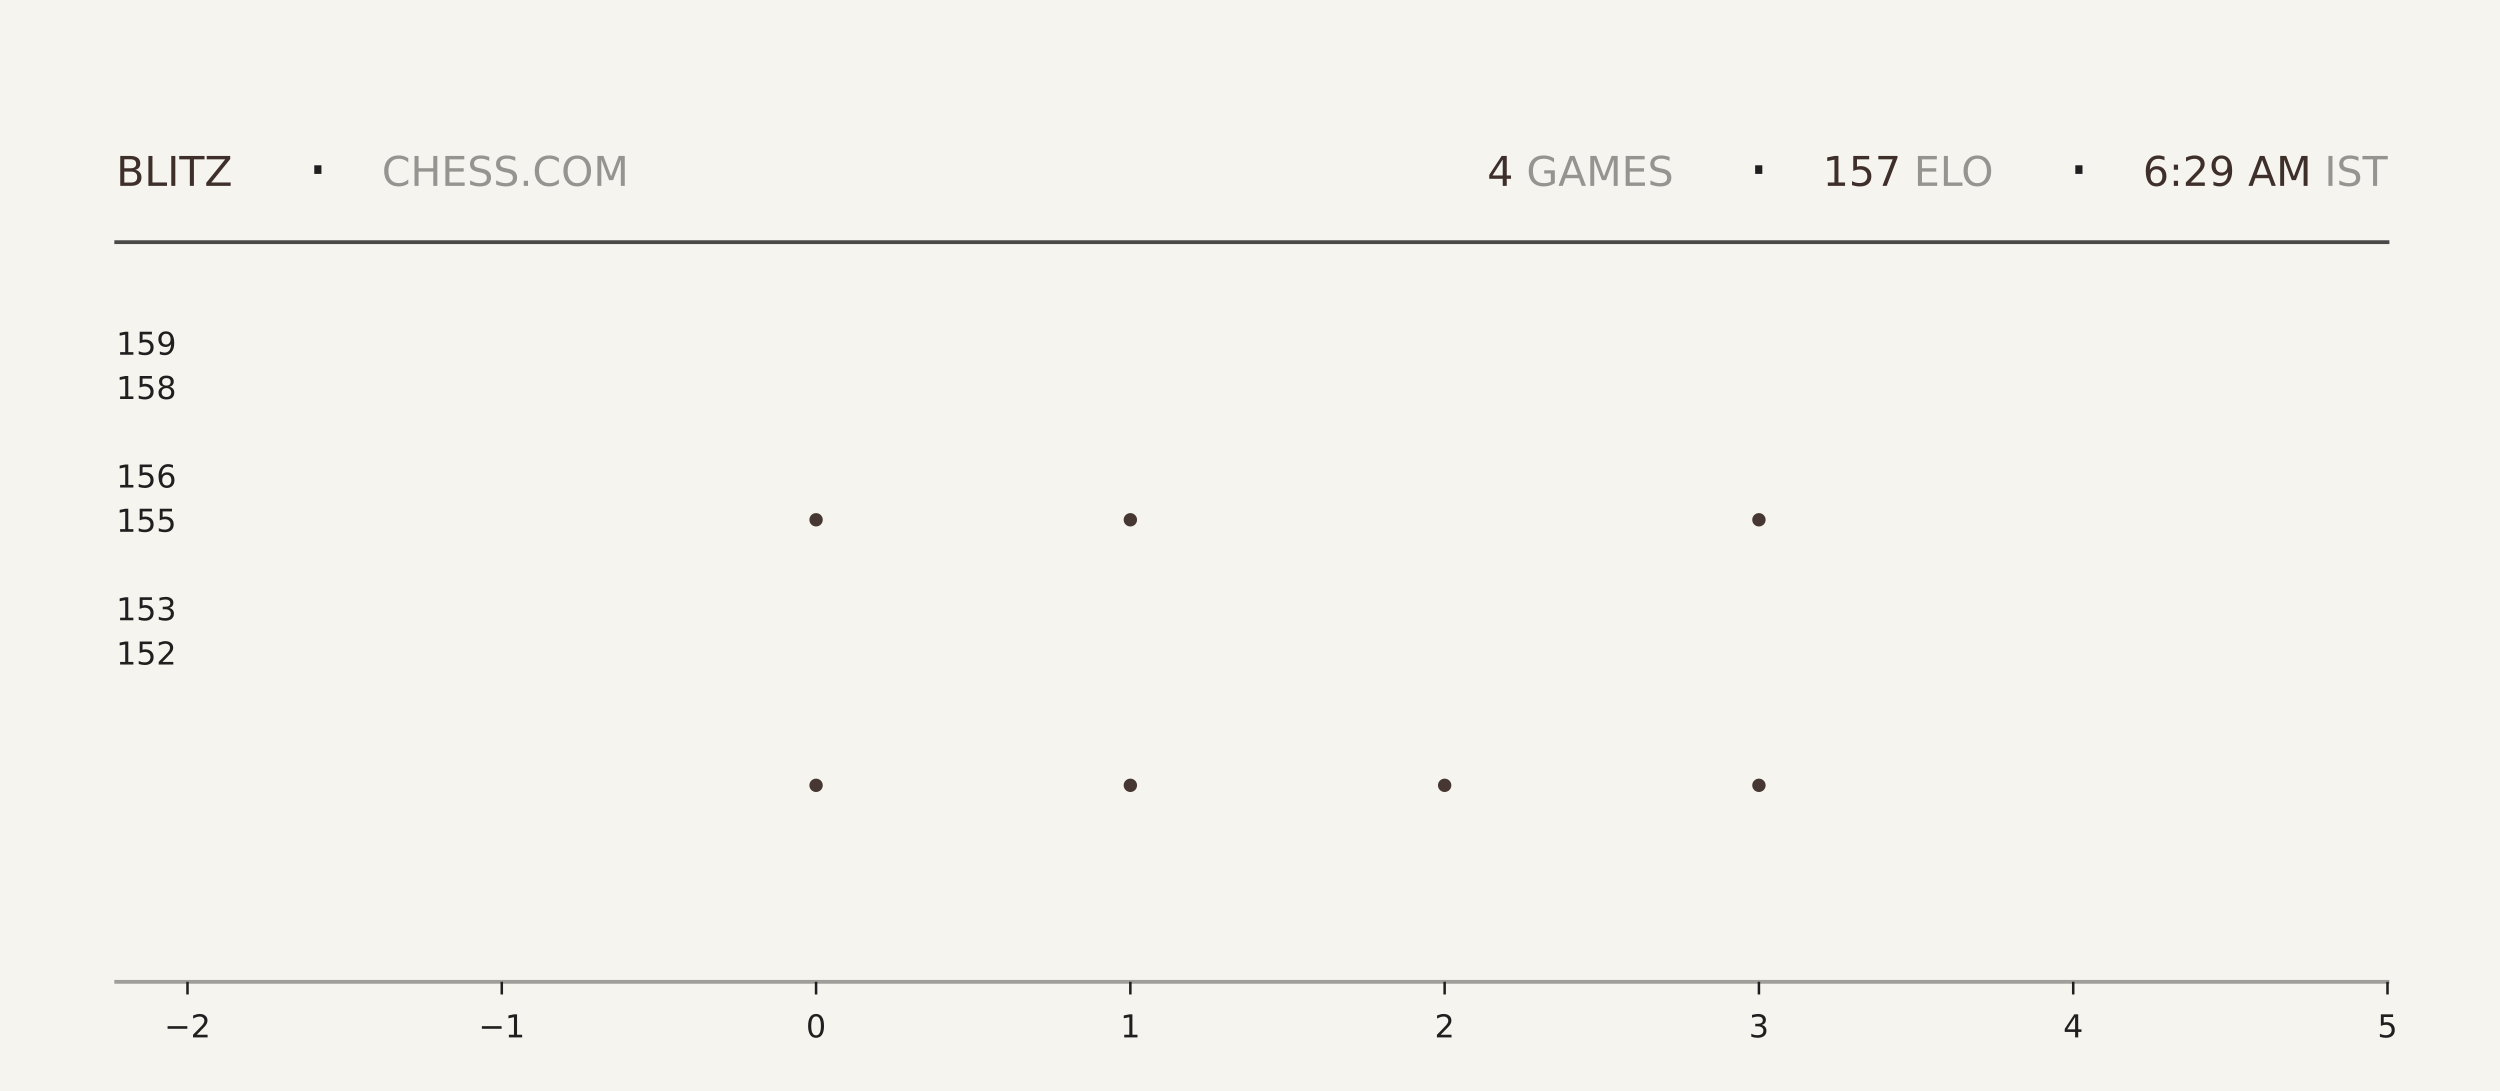
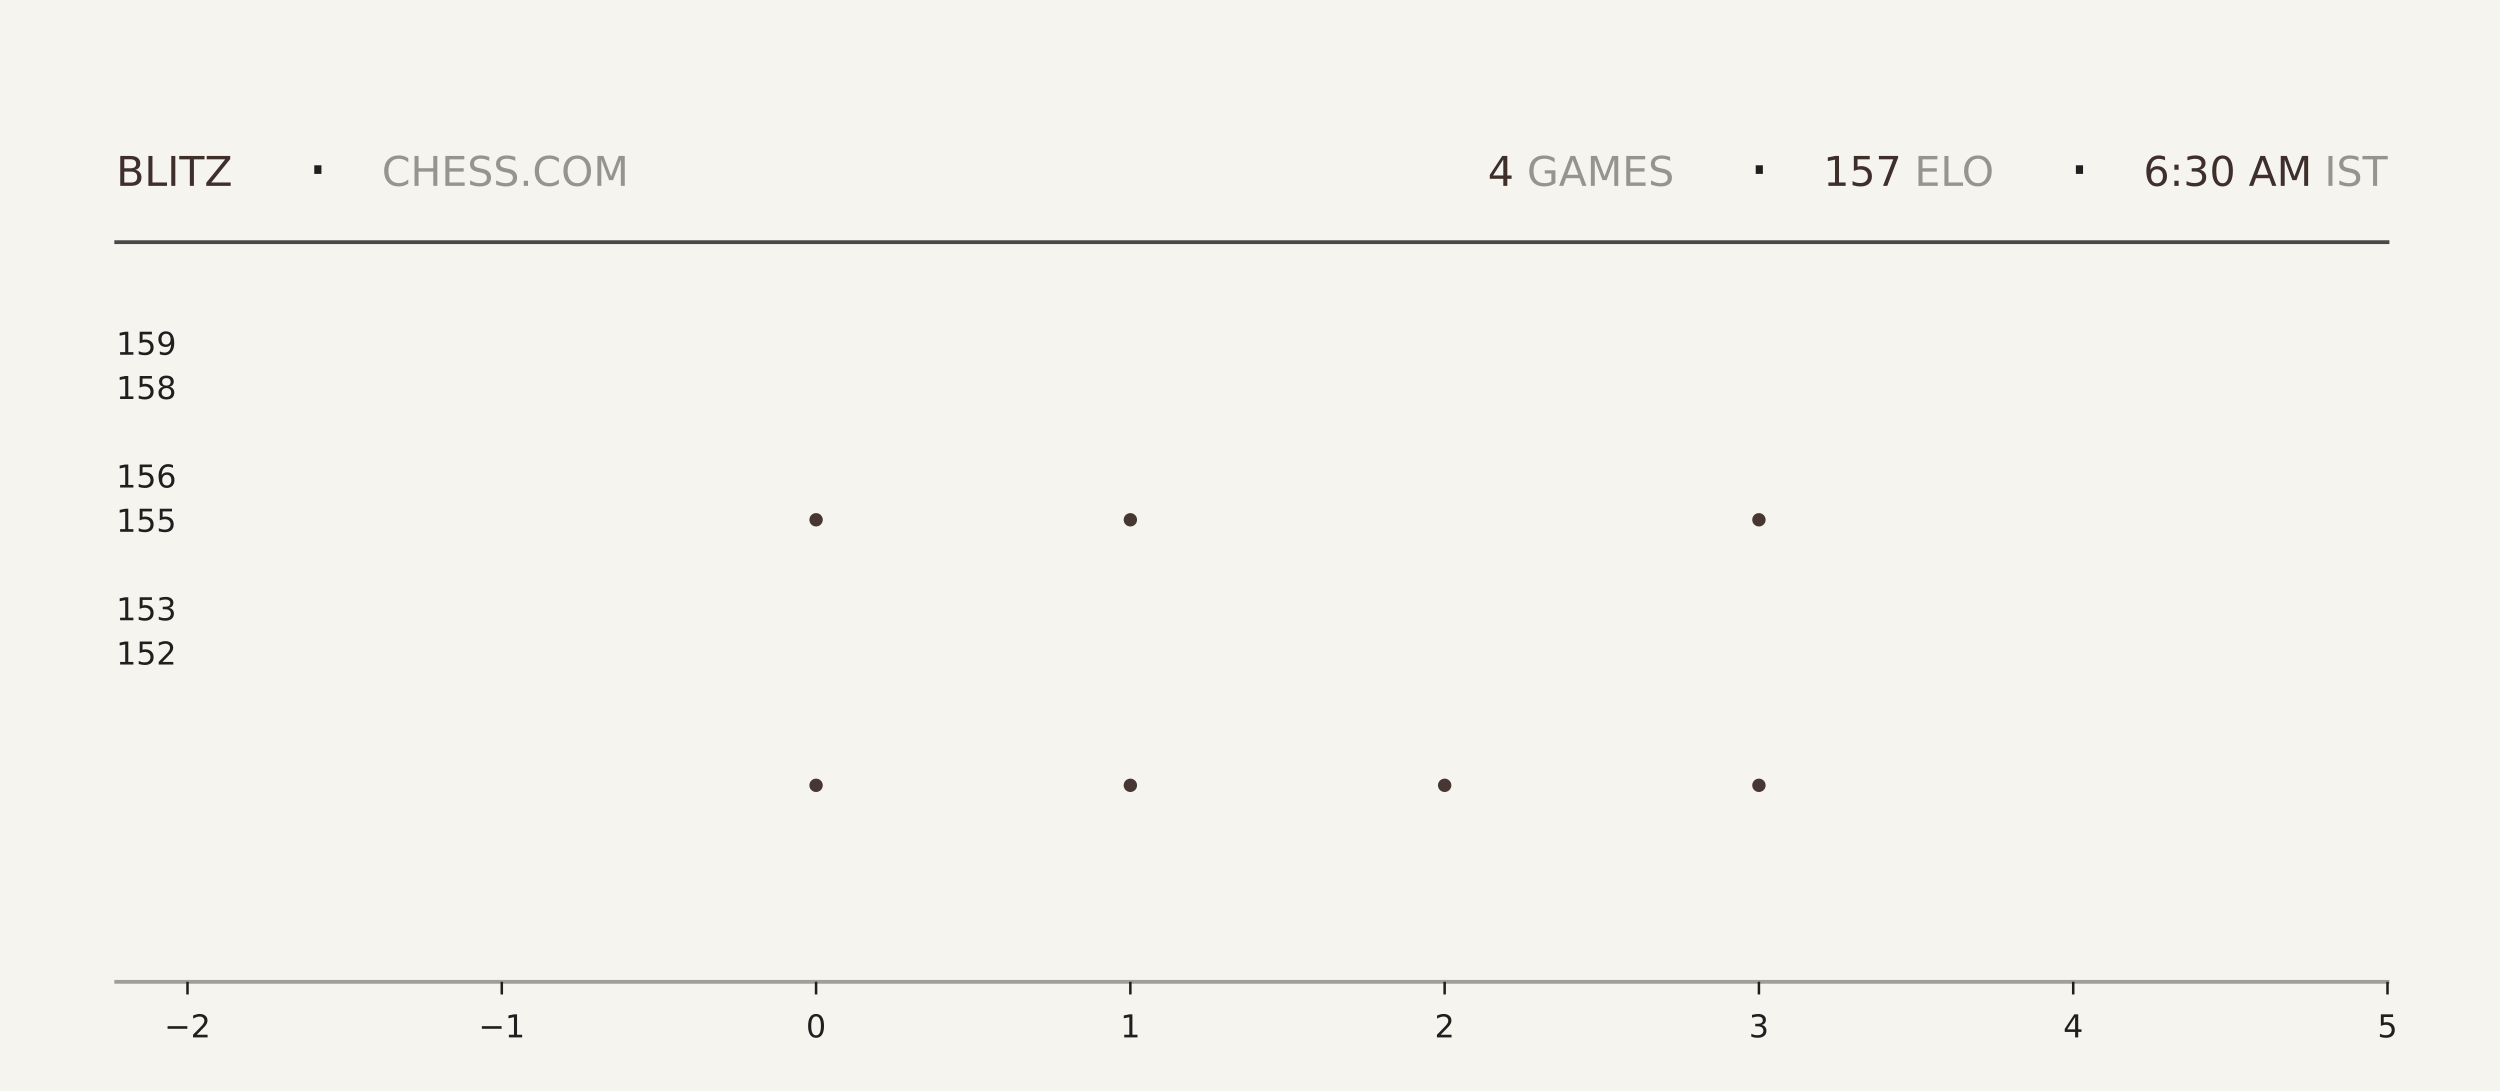
<svg xmlns="http://www.w3.org/2000/svg" xmlns:xlink="http://www.w3.org/1999/xlink" width="792pt" height="345.6pt" viewBox="0 0 792 345.6" version="1.1">
  <defs>
    <style type="text/css">*{stroke-linejoin: round; stroke-linecap: butt}</style>
  </defs>
  <g id="figure_1">
    <g id="patch_1">
      <path d="M 0 345.6  L 792 345.6  L 792 0  L 0 0  z " style="fill: #f6f4ef" />
    </g>
    <g id="axes_1">
      <g id="patch_2">
        <path d="M 59.4 311.04  L 756.36 311.04  L 756.36 103.68  L 59.4 103.68  z " style="fill: #f6f4ef" />
      </g>
      <g id="PathCollection_1">
        <defs>
-           <path id="m213b637efa" d="M 0 2.121  C 0.563 2.121 1.102 1.898 1.5 1.5  C 1.898 1.102 2.121 0.563 2.121 0  C 2.121 -0.563 1.898 -1.102 1.5 -1.5  C 1.102 -1.898 0.563 -2.121 0 -2.121  C -0.563 -2.121 -1.102 -1.898 -1.5 -1.5  C -1.898 -1.102 -2.121 -0.563 -2.121 0  C -2.121 0.563 -1.898 1.102 -1.5 1.5  C -1.102 1.898 -0.563 2.121 0 2.121  z " />
-         </defs>
-         <g clip-path="url(#p387c8e8668)">
-           <use xlink:href="#m213b637efa" x="258.531" y="248.79" style="fill: #3e2f2a; fill-opacity: 0.95" />
-           <use xlink:href="#m213b637efa" x="258.531" y="164.668" style="fill: #3e2f2a; fill-opacity: 0.95" />
+           <path id="m77ae1c788b" d="M 0 2.121  C 0.563 2.121 1.102 1.898 1.5 1.5  C 1.898 1.102 2.121 0.563 2.121 0  C 2.121 -0.563 1.898 -1.102 1.5 -1.5  C 1.102 -1.898 0.563 -2.121 0 -2.121  C -0.563 -2.121 -1.102 -1.898 -1.5 -1.5  C -1.898 -1.102 -2.121 -0.563 -2.121 0  C -2.121 0.563 -1.898 1.102 -1.5 1.5  C -1.102 1.898 -0.563 2.121 0 2.121  z " />
+         </defs>
+         <g clip-path="url(#p7ea9e15ea5)">
+           <use xlink:href="#m77ae1c788b" x="258.531" y="248.79" style="fill: #3e2f2a; fill-opacity: 0.95" />
+           <use xlink:href="#m77ae1c788b" x="258.531" y="164.668" style="fill: #3e2f2a; fill-opacity: 0.95" />
        </g>
      </g>
      <g id="PathCollection_2">
-         <g clip-path="url(#p387c8e8668)">
-           <use xlink:href="#m213b637efa" x="358.097" y="248.79" style="fill: #3e2f2a; fill-opacity: 0.95" />
-           <use xlink:href="#m213b637efa" x="358.097" y="164.668" style="fill: #3e2f2a; fill-opacity: 0.95" />
-           <use xlink:href="#m213b637efa" x="358.097" y="80.547" style="fill: #3e2f2a; fill-opacity: 0.95" />
+         <g clip-path="url(#p7ea9e15ea5)">
+           <use xlink:href="#m77ae1c788b" x="358.097" y="248.79" style="fill: #3e2f2a; fill-opacity: 0.95" />
+           <use xlink:href="#m77ae1c788b" x="358.097" y="164.668" style="fill: #3e2f2a; fill-opacity: 0.95" />
+           <use xlink:href="#m77ae1c788b" x="358.097" y="80.547" style="fill: #3e2f2a; fill-opacity: 0.95" />
        </g>
      </g>
      <g id="PathCollection_3">
-         <g clip-path="url(#p387c8e8668)">
-           <use xlink:href="#m213b637efa" x="457.663" y="248.79" style="fill: #3e2f2a; fill-opacity: 0.95" />
+         <g clip-path="url(#p7ea9e15ea5)">
+           <use xlink:href="#m77ae1c788b" x="457.663" y="248.79" style="fill: #3e2f2a; fill-opacity: 0.95" />
        </g>
      </g>
      <g id="PathCollection_4">
-         <g clip-path="url(#p387c8e8668)">
-           <use xlink:href="#m213b637efa" x="557.229" y="248.79" style="fill: #3e2f2a; fill-opacity: 0.95" />
-           <use xlink:href="#m213b637efa" x="557.229" y="164.668" style="fill: #3e2f2a; fill-opacity: 0.95" />
-           <use xlink:href="#m213b637efa" x="557.229" y="80.547" style="fill: #3e2f2a; fill-opacity: 0.95" />
+         <g clip-path="url(#p7ea9e15ea5)">
+           <use xlink:href="#m77ae1c788b" x="557.229" y="248.79" style="fill: #3e2f2a; fill-opacity: 0.95" />
+           <use xlink:href="#m77ae1c788b" x="557.229" y="164.668" style="fill: #3e2f2a; fill-opacity: 0.95" />
+           <use xlink:href="#m77ae1c788b" x="557.229" y="80.547" style="fill: #3e2f2a; fill-opacity: 0.95" />
        </g>
      </g>
      <g id="matplotlib.axis_1">
        <g id="xtick_1">
          <g id="line2d_1">
            <defs>
-               <path id="meefbac895b" d="M 0 0  L 0 4  " style="stroke: #1f1f1f; stroke-width: 0.8" />
+               <path id="m0b965ecda3" d="M 0 0  L 0 4  " style="stroke: #1f1f1f; stroke-width: 0.8" />
            </defs>
            <g>
-               <use xlink:href="#meefbac895b" x="59.4" y="311.04" style="fill: #1f1f1f; stroke: #1f1f1f; stroke-width: 0.8" />
+               <use xlink:href="#m0b965ecda3" x="59.4" y="311.04" style="fill: #1f1f1f; stroke: #1f1f1f; stroke-width: 0.8" />
            </g>
          </g>
          <g id="text_1">
            <g style="fill: #1f1f1f" transform="translate(52.02891 328.6384) scale(0.1 -0.1)">
              <defs>
                <path id="DejaVuSans-2212" d="M 678 2272  L 4684 2272  L 4684 1741  L 678 1741  L 678 2272  z " transform="scale(0.015625)" />
                <path id="DejaVuSans-32" d="M 1228 531  L 3431 531  L 3431 0  L 469 0  L 469 531  Q 828 903 1448 1529  Q 2069 2156 2228 2338  Q 2531 2678 2651 2914  Q 2772 3150 2772 3378  Q 2772 3750 2511 3984  Q 2250 4219 1831 4219  Q 1534 4219 1204 4116  Q 875 4013 500 3803  L 500 4441  Q 881 4594 1212 4672  Q 1544 4750 1819 4750  Q 2544 4750 2975 4387  Q 3406 4025 3406 3419  Q 3406 3131 3298 2873  Q 3191 2616 2906 2266  Q 2828 2175 2409 1742  Q 1991 1309 1228 531  z " transform="scale(0.015625)" />
              </defs>
              <use xlink:href="#DejaVuSans-2212" />
              <use xlink:href="#DejaVuSans-32" transform="translate(83.78906 0)" />
            </g>
          </g>
        </g>
        <g id="xtick_2">
          <g id="line2d_2">
            <g>
-               <use xlink:href="#meefbac895b" x="158.966" y="311.04" style="fill: #1f1f1f; stroke: #1f1f1f; stroke-width: 0.8" />
+               <use xlink:href="#m0b965ecda3" x="158.966" y="311.04" style="fill: #1f1f1f; stroke: #1f1f1f; stroke-width: 0.8" />
            </g>
          </g>
          <g id="text_2">
            <g style="fill: #1f1f1f" transform="translate(151.5946 328.6384) scale(0.1 -0.1)">
              <defs>
                <path id="DejaVuSans-31" d="M 794 531  L 1825 531  L 1825 4091  L 703 3866  L 703 4441  L 1819 4666  L 2450 4666  L 2450 531  L 3481 531  L 3481 0  L 794 0  L 794 531  z " transform="scale(0.015625)" />
              </defs>
              <use xlink:href="#DejaVuSans-2212" />
              <use xlink:href="#DejaVuSans-31" transform="translate(83.78906 0)" />
            </g>
          </g>
        </g>
        <g id="xtick_3">
          <g id="line2d_3">
            <g>
-               <use xlink:href="#meefbac895b" x="258.531" y="311.04" style="fill: #1f1f1f; stroke: #1f1f1f; stroke-width: 0.8" />
+               <use xlink:href="#m0b965ecda3" x="258.531" y="311.04" style="fill: #1f1f1f; stroke: #1f1f1f; stroke-width: 0.8" />
            </g>
          </g>
          <g id="text_3">
            <g style="fill: #1f1f1f" transform="translate(255.3502 328.6384) scale(0.1 -0.1)">
              <defs>
                <path id="DejaVuSans-30" d="M 2034 4250  Q 1547 4250 1301 3770  Q 1056 3291 1056 2328  Q 1056 1369 1301 889  Q 1547 409 2034 409  Q 2525 409 2770 889  Q 3016 1369 3016 2328  Q 3016 3291 2770 3770  Q 2525 4250 2034 4250  z M 2034 4750  Q 2819 4750 3233 4129  Q 3647 3509 3647 2328  Q 3647 1150 3233 529  Q 2819 -91 2034 -91  Q 1250 -91 836 529  Q 422 1150 422 2328  Q 422 3509 836 4129  Q 1250 4750 2034 4750  z " transform="scale(0.015625)" />
              </defs>
              <use xlink:href="#DejaVuSans-30" />
            </g>
          </g>
        </g>
        <g id="xtick_4">
          <g id="line2d_4">
            <g>
-               <use xlink:href="#meefbac895b" x="358.097" y="311.04" style="fill: #1f1f1f; stroke: #1f1f1f; stroke-width: 0.8" />
+               <use xlink:href="#m0b965ecda3" x="358.097" y="311.04" style="fill: #1f1f1f; stroke: #1f1f1f; stroke-width: 0.8" />
            </g>
          </g>
          <g id="text_4">
            <g style="fill: #1f1f1f" transform="translate(354.9159 328.6384) scale(0.1 -0.1)">
              <use xlink:href="#DejaVuSans-31" />
            </g>
          </g>
        </g>
        <g id="xtick_5">
          <g id="line2d_5">
            <g>
-               <use xlink:href="#meefbac895b" x="457.663" y="311.04" style="fill: #1f1f1f; stroke: #1f1f1f; stroke-width: 0.8" />
+               <use xlink:href="#m0b965ecda3" x="457.663" y="311.04" style="fill: #1f1f1f; stroke: #1f1f1f; stroke-width: 0.8" />
            </g>
          </g>
          <g id="text_5">
            <g style="fill: #1f1f1f" transform="translate(454.4816 328.6384) scale(0.1 -0.1)">
              <use xlink:href="#DejaVuSans-32" />
            </g>
          </g>
        </g>
        <g id="xtick_6">
          <g id="line2d_6">
            <g>
-               <use xlink:href="#meefbac895b" x="557.229" y="311.04" style="fill: #1f1f1f; stroke: #1f1f1f; stroke-width: 0.8" />
+               <use xlink:href="#m0b965ecda3" x="557.229" y="311.04" style="fill: #1f1f1f; stroke: #1f1f1f; stroke-width: 0.8" />
            </g>
          </g>
          <g id="text_6">
            <g style="fill: #1f1f1f" transform="translate(554.0473 328.6384) scale(0.1 -0.1)">
              <defs>
                <path id="DejaVuSans-33" d="M 2597 2516  Q 3050 2419 3304 2112  Q 3559 1806 3559 1356  Q 3559 666 3084 287  Q 2609 -91 1734 -91  Q 1441 -91 1130 -33  Q 819 25 488 141  L 488 750  Q 750 597 1062 519  Q 1375 441 1716 441  Q 2309 441 2620 675  Q 2931 909 2931 1356  Q 2931 1769 2642 2001  Q 2353 2234 1838 2234  L 1294 2234  L 1294 2753  L 1863 2753  Q 2328 2753 2575 2939  Q 2822 3125 2822 3475  Q 2822 3834 2567 4026  Q 2313 4219 1838 4219  Q 1578 4219 1281 4162  Q 984 4106 628 3988  L 628 4550  Q 988 4650 1302 4700  Q 1616 4750 1894 4750  Q 2613 4750 3031 4423  Q 3450 4097 3450 3541  Q 3450 3153 3228 2886  Q 3006 2619 2597 2516  z " transform="scale(0.015625)" />
              </defs>
              <use xlink:href="#DejaVuSans-33" />
            </g>
          </g>
        </g>
        <g id="xtick_7">
          <g id="line2d_7">
            <g>
-               <use xlink:href="#meefbac895b" x="656.794" y="311.04" style="fill: #1f1f1f; stroke: #1f1f1f; stroke-width: 0.8" />
+               <use xlink:href="#m0b965ecda3" x="656.794" y="311.04" style="fill: #1f1f1f; stroke: #1f1f1f; stroke-width: 0.8" />
            </g>
          </g>
          <g id="text_7">
            <g style="fill: #1f1f1f" transform="translate(653.613 328.6384) scale(0.1 -0.1)">
              <defs>
                <path id="DejaVuSans-34" d="M 2419 4116  L 825 1625  L 2419 1625  L 2419 4116  z M 2253 4666  L 3047 4666  L 3047 1625  L 3713 1625  L 3713 1100  L 3047 1100  L 3047 0  L 2419 0  L 2419 1100  L 313 1100  L 313 1709  L 2253 4666  z " transform="scale(0.015625)" />
              </defs>
              <use xlink:href="#DejaVuSans-34" />
            </g>
          </g>
        </g>
        <g id="xtick_8">
          <g id="line2d_8">
            <g>
-               <use xlink:href="#meefbac895b" x="756.36" y="311.04" style="fill: #1f1f1f; stroke: #1f1f1f; stroke-width: 0.8" />
+               <use xlink:href="#m0b965ecda3" x="756.36" y="311.04" style="fill: #1f1f1f; stroke: #1f1f1f; stroke-width: 0.8" />
            </g>
          </g>
          <g id="text_8">
            <g style="fill: #1f1f1f" transform="translate(753.1788 328.6384) scale(0.1 -0.1)">
              <defs>
                <path id="DejaVuSans-35" d="M 691 4666  L 3169 4666  L 3169 4134  L 1269 4134  L 1269 2991  Q 1406 3038 1543 3061  Q 1681 3084 1819 3084  Q 2600 3084 3056 2656  Q 3513 2228 3513 1497  Q 3513 744 3044 326  Q 2575 -91 1722 -91  Q 1428 -91 1123 -41  Q 819 9 494 109  L 494 744  Q 775 591 1075 516  Q 1375 441 1709 441  Q 2250 441 2565 725  Q 2881 1009 2881 1497  Q 2881 1984 2565 2268  Q 2250 2553 1709 2553  Q 1456 2553 1204 2497  Q 953 2441 691 2322  L 691 4666  z " transform="scale(0.015625)" />
              </defs>
              <use xlink:href="#DejaVuSans-35" />
            </g>
          </g>
        </g>
      </g>
      <g id="matplotlib.axis_2">
        <g id="ytick_1">
          <g id="line2d_9" />
          <g id="text_9">
            <g style="fill: #1f1f1f" transform="translate(36.8125 210.5283) scale(0.1 -0.1)">
              <use xlink:href="#DejaVuSans-31" />
              <use xlink:href="#DejaVuSans-35" transform="translate(63.62305 0)" />
              <use xlink:href="#DejaVuSans-32" transform="translate(127.2461 0)" />
            </g>
          </g>
        </g>
        <g id="ytick_2">
          <g id="line2d_10" />
          <g id="text_10">
            <g style="fill: #1f1f1f" transform="translate(36.8125 196.508) scale(0.1 -0.1)">
              <use xlink:href="#DejaVuSans-31" />
              <use xlink:href="#DejaVuSans-35" transform="translate(63.62305 0)" />
              <use xlink:href="#DejaVuSans-33" transform="translate(127.2461 0)" />
            </g>
          </g>
        </g>
        <g id="ytick_3">
          <g id="line2d_11" />
          <g id="text_11">
            <g style="fill: #1f1f1f" transform="translate(36.8125 168.4675) scale(0.1 -0.1)">
              <use xlink:href="#DejaVuSans-31" />
              <use xlink:href="#DejaVuSans-35" transform="translate(63.62305 0)" />
              <use xlink:href="#DejaVuSans-35" transform="translate(127.2461 0)" />
            </g>
          </g>
        </g>
        <g id="ytick_4">
          <g id="line2d_12" />
          <g id="text_12">
            <g style="fill: #1f1f1f" transform="translate(36.8125 154.4472) scale(0.1 -0.1)">
              <defs>
                <path id="DejaVuSans-36" d="M 2113 2584  Q 1688 2584 1439 2293  Q 1191 2003 1191 1497  Q 1191 994 1439 701  Q 1688 409 2113 409  Q 2538 409 2786 701  Q 3034 994 3034 1497  Q 3034 2003 2786 2293  Q 2538 2584 2113 2584  z M 3366 4563  L 3366 3988  Q 3128 4100 2886 4159  Q 2644 4219 2406 4219  Q 1781 4219 1451 3797  Q 1122 3375 1075 2522  Q 1259 2794 1537 2939  Q 1816 3084 2150 3084  Q 2853 3084 3261 2657  Q 3669 2231 3669 1497  Q 3669 778 3244 343  Q 2819 -91 2113 -91  Q 1303 -91 875 529  Q 447 1150 447 2328  Q 447 3434 972 4092  Q 1497 4750 2381 4750  Q 2619 4750 2861 4703  Q 3103 4656 3366 4563  z " transform="scale(0.015625)" />
              </defs>
              <use xlink:href="#DejaVuSans-31" />
              <use xlink:href="#DejaVuSans-35" transform="translate(63.62305 0)" />
              <use xlink:href="#DejaVuSans-36" transform="translate(127.2461 0)" />
            </g>
          </g>
        </g>
        <g id="ytick_5">
          <g id="line2d_13" />
          <g id="text_13">
            <g style="fill: #1f1f1f" transform="translate(36.8125 126.4066) scale(0.1 -0.1)">
              <defs>
                <path id="DejaVuSans-38" d="M 2034 2216  Q 1584 2216 1326 1975  Q 1069 1734 1069 1313  Q 1069 891 1326 650  Q 1584 409 2034 409  Q 2484 409 2743 651  Q 3003 894 3003 1313  Q 3003 1734 2745 1975  Q 2488 2216 2034 2216  z M 1403 2484  Q 997 2584 770 2862  Q 544 3141 544 3541  Q 544 4100 942 4425  Q 1341 4750 2034 4750  Q 2731 4750 3128 4425  Q 3525 4100 3525 3541  Q 3525 3141 3298 2862  Q 3072 2584 2669 2484  Q 3125 2378 3379 2068  Q 3634 1759 3634 1313  Q 3634 634 3220 271  Q 2806 -91 2034 -91  Q 1263 -91 848 271  Q 434 634 434 1313  Q 434 1759 690 2068  Q 947 2378 1403 2484  z M 1172 3481  Q 1172 3119 1398 2916  Q 1625 2713 2034 2713  Q 2441 2713 2670 2916  Q 2900 3119 2900 3481  Q 2900 3844 2670 4047  Q 2441 4250 2034 4250  Q 1625 4250 1398 4047  Q 1172 3844 1172 3481  z " transform="scale(0.015625)" />
              </defs>
              <use xlink:href="#DejaVuSans-31" />
              <use xlink:href="#DejaVuSans-35" transform="translate(63.62305 0)" />
              <use xlink:href="#DejaVuSans-38" transform="translate(127.2461 0)" />
            </g>
          </g>
        </g>
        <g id="ytick_6">
          <g id="line2d_14" />
          <g id="text_14">
            <g style="fill: #1f1f1f" transform="translate(36.8125 112.3863) scale(0.1 -0.1)">
              <defs>
                <path id="DejaVuSans-39" d="M 703 97  L 703 672  Q 941 559 1184 500  Q 1428 441 1663 441  Q 2288 441 2617 861  Q 2947 1281 2994 2138  Q 2813 1869 2534 1725  Q 2256 1581 1919 1581  Q 1219 1581 811 2004  Q 403 2428 403 3163  Q 403 3881 828 4315  Q 1253 4750 1959 4750  Q 2769 4750 3195 4129  Q 3622 3509 3622 2328  Q 3622 1225 3098 567  Q 2575 -91 1691 -91  Q 1453 -91 1209 -44  Q 966 3 703 97  z M 1959 2075  Q 2384 2075 2632 2365  Q 2881 2656 2881 3163  Q 2881 3666 2632 3958  Q 2384 4250 1959 4250  Q 1534 4250 1286 3958  Q 1038 3666 1038 3163  Q 1038 2656 1286 2365  Q 1534 2075 1959 2075  z " transform="scale(0.015625)" />
              </defs>
              <use xlink:href="#DejaVuSans-31" />
              <use xlink:href="#DejaVuSans-35" transform="translate(63.62305 0)" />
              <use xlink:href="#DejaVuSans-39" transform="translate(127.2461 0)" />
            </g>
          </g>
        </g>
      </g>
    </g>
    <g id="line2d_15">
      <path d="M 36.82 76.723  L 756.36 76.723  " style="fill: none; stroke: #1f1f1f; stroke-opacity: 0.8; stroke-width: 1.2; stroke-linecap: square" />
    </g>
    <g id="line2d_16">
      <path d="M 36.82 311.04  L 756.36 311.04  " style="fill: none; stroke: #1f1f1f; stroke-opacity: 0.4; stroke-width: 1.2; stroke-linecap: square" />
    </g>
    <g id="text_15">
      <g style="fill: #3e2f2a" transform="translate(36.82 58.88319) scale(0.13 -0.13)">
        <defs>
          <path id="DejaVuSans-42" d="M 1259 2228  L 1259 519  L 2272 519  Q 2781 519 3026 730  Q 3272 941 3272 1375  Q 3272 1813 3026 2020  Q 2781 2228 2272 2228  L 1259 2228  z M 1259 4147  L 1259 2741  L 2194 2741  Q 2656 2741 2882 2914  Q 3109 3088 3109 3444  Q 3109 3797 2882 3972  Q 2656 4147 2194 4147  L 1259 4147  z M 628 4666  L 2241 4666  Q 2963 4666 3353 4366  Q 3744 4066 3744 3513  Q 3744 3084 3544 2831  Q 3344 2578 2956 2516  Q 3422 2416 3680 2098  Q 3938 1781 3938 1306  Q 3938 681 3513 340  Q 3088 0 2303 0  L 628 0  L 628 4666  z " transform="scale(0.015625)" />
          <path id="DejaVuSans-4c" d="M 628 4666  L 1259 4666  L 1259 531  L 3531 531  L 3531 0  L 628 0  L 628 4666  z " transform="scale(0.015625)" />
          <path id="DejaVuSans-49" d="M 628 4666  L 1259 4666  L 1259 0  L 628 0  L 628 4666  z " transform="scale(0.015625)" />
          <path id="DejaVuSans-54" d="M -19 4666  L 3928 4666  L 3928 4134  L 2272 4134  L 2272 0  L 1638 0  L 1638 4134  L -19 4134  L -19 4666  z " transform="scale(0.015625)" />
          <path id="DejaVuSans-5a" d="M 359 4666  L 4025 4666  L 4025 4184  L 1075 531  L 4097 531  L 4097 0  L 288 0  L 288 481  L 3238 4134  L 359 4134  L 359 4666  z " transform="scale(0.015625)" />
        </defs>
        <use xlink:href="#DejaVuSans-42" />
        <use xlink:href="#DejaVuSans-4c" transform="translate(68.60352 0)" />
        <use xlink:href="#DejaVuSans-49" transform="translate(124.3164 0)" />
        <use xlink:href="#DejaVuSans-54" transform="translate(153.8086 0)" />
        <use xlink:href="#DejaVuSans-5a" transform="translate(214.8926 0)" />
      </g>
    </g>
    <g id="text_16">
      <g style="fill: #1f1f1f" transform="translate(97.21 61.36662) scale(0.22 -0.22)">
        <defs>
          <path id="DejaVuSans-b7" d="M 684 2619  L 1344 2619  L 1344 1825  L 684 1825  L 684 2619  z " transform="scale(0.015625)" />
        </defs>
        <use xlink:href="#DejaVuSans-b7" />
      </g>
    </g>
    <g id="text_17">
      <g style="fill: #1f1f1f; opacity: 0.45" transform="translate(120.97 58.88319) scale(0.13 -0.13)">
        <defs>
          <path id="DejaVuSans-43" d="M 4122 4306  L 4122 3641  Q 3803 3938 3442 4084  Q 3081 4231 2675 4231  Q 1875 4231 1450 3742  Q 1025 3253 1025 2328  Q 1025 1406 1450 917  Q 1875 428 2675 428  Q 3081 428 3442 575  Q 3803 722 4122 1019  L 4122 359  Q 3791 134 3420 21  Q 3050 -91 2638 -91  Q 1578 -91 968 557  Q 359 1206 359 2328  Q 359 3453 968 4101  Q 1578 4750 2638 4750  Q 3056 4750 3426 4639  Q 3797 4528 4122 4306  z " transform="scale(0.015625)" />
          <path id="DejaVuSans-48" d="M 628 4666  L 1259 4666  L 1259 2753  L 3553 2753  L 3553 4666  L 4184 4666  L 4184 0  L 3553 0  L 3553 2222  L 1259 2222  L 1259 0  L 628 0  L 628 4666  z " transform="scale(0.015625)" />
          <path id="DejaVuSans-45" d="M 628 4666  L 3578 4666  L 3578 4134  L 1259 4134  L 1259 2753  L 3481 2753  L 3481 2222  L 1259 2222  L 1259 531  L 3634 531  L 3634 0  L 628 0  L 628 4666  z " transform="scale(0.015625)" />
          <path id="DejaVuSans-53" d="M 3425 4513  L 3425 3897  Q 3066 4069 2747 4153  Q 2428 4238 2131 4238  Q 1616 4238 1336 4038  Q 1056 3838 1056 3469  Q 1056 3159 1242 3001  Q 1428 2844 1947 2747  L 2328 2669  Q 3034 2534 3370 2195  Q 3706 1856 3706 1288  Q 3706 609 3251 259  Q 2797 -91 1919 -91  Q 1588 -91 1214 -16  Q 841 59 441 206  L 441 856  Q 825 641 1194 531  Q 1563 422 1919 422  Q 2459 422 2753 634  Q 3047 847 3047 1241  Q 3047 1584 2836 1778  Q 2625 1972 2144 2069  L 1759 2144  Q 1053 2284 737 2584  Q 422 2884 422 3419  Q 422 4038 858 4394  Q 1294 4750 2059 4750  Q 2388 4750 2728 4690  Q 3069 4631 3425 4513  z " transform="scale(0.015625)" />
          <path id="DejaVuSans-2e" d="M 684 794  L 1344 794  L 1344 0  L 684 0  L 684 794  z " transform="scale(0.015625)" />
          <path id="DejaVuSans-4f" d="M 2522 4238  Q 1834 4238 1429 3725  Q 1025 3213 1025 2328  Q 1025 1447 1429 934  Q 1834 422 2522 422  Q 3209 422 3611 934  Q 4013 1447 4013 2328  Q 4013 3213 3611 3725  Q 3209 4238 2522 4238  z M 2522 4750  Q 3503 4750 4090 4092  Q 4678 3434 4678 2328  Q 4678 1225 4090 567  Q 3503 -91 2522 -91  Q 1538 -91 948 565  Q 359 1222 359 2328  Q 359 3434 948 4092  Q 1538 4750 2522 4750  z " transform="scale(0.015625)" />
          <path id="DejaVuSans-4d" d="M 628 4666  L 1569 4666  L 2759 1491  L 3956 4666  L 4897 4666  L 4897 0  L 4281 0  L 4281 4097  L 3078 897  L 2444 897  L 1241 4097  L 1241 0  L 628 0  L 628 4666  z " transform="scale(0.015625)" />
        </defs>
        <use xlink:href="#DejaVuSans-43" />
        <use xlink:href="#DejaVuSans-48" transform="translate(69.82422 0)" />
        <use xlink:href="#DejaVuSans-45" transform="translate(145.0195 0)" />
        <use xlink:href="#DejaVuSans-53" transform="translate(208.2031 0)" />
        <use xlink:href="#DejaVuSans-53" transform="translate(271.6797 0)" />
        <use xlink:href="#DejaVuSans-2e" transform="translate(335.1562 0)" />
        <use xlink:href="#DejaVuSans-43" transform="translate(366.9434 0)" />
        <use xlink:href="#DejaVuSans-4f" transform="translate(436.7676 0)" />
        <use xlink:href="#DejaVuSans-4d" transform="translate(515.4785 0)" />
      </g>
    </g>
    <g id="text_18">
-       <g style="fill: #3e2f2a" transform="translate(471.15 58.88319) scale(0.13 -0.13)">
+       <g style="fill: #3e2f2a" transform="translate(471.33 58.88319) scale(0.13 -0.13)">
        <use xlink:href="#DejaVuSans-34" />
      </g>
    </g>
    <g id="text_19">
-       <g style="fill: #1f1f1f; opacity: 0.45" transform="translate(479.43 58.88319) scale(0.13 -0.13)">
+       <g style="fill: #1f1f1f; opacity: 0.45" transform="translate(479.61 58.88319) scale(0.13 -0.13)">
        <defs>
          <path id="DejaVuSans-20" transform="scale(0.015625)" />
          <path id="DejaVuSans-47" d="M 3809 666  L 3809 1919  L 2778 1919  L 2778 2438  L 4434 2438  L 4434 434  Q 4069 175 3628 42  Q 3188 -91 2688 -91  Q 1594 -91 976 548  Q 359 1188 359 2328  Q 359 3472 976 4111  Q 1594 4750 2688 4750  Q 3144 4750 3555 4637  Q 3966 4525 4313 4306  L 4313 3634  Q 3963 3931 3569 4081  Q 3175 4231 2741 4231  Q 1884 4231 1454 3753  Q 1025 3275 1025 2328  Q 1025 1384 1454 906  Q 1884 428 2741 428  Q 3075 428 3337 486  Q 3600 544 3809 666  z " transform="scale(0.015625)" />
          <path id="DejaVuSans-41" d="M 2188 4044  L 1331 1722  L 3047 1722  L 2188 4044  z M 1831 4666  L 2547 4666  L 4325 0  L 3669 0  L 3244 1197  L 1141 1197  L 716 0  L 50 0  L 1831 4666  z " transform="scale(0.015625)" />
        </defs>
        <use xlink:href="#DejaVuSans-20" />
        <use xlink:href="#DejaVuSans-47" transform="translate(31.78711 0)" />
        <use xlink:href="#DejaVuSans-41" transform="translate(109.2773 0)" />
        <use xlink:href="#DejaVuSans-4d" transform="translate(177.6855 0)" />
        <use xlink:href="#DejaVuSans-45" transform="translate(263.9648 0)" />
        <use xlink:href="#DejaVuSans-53" transform="translate(327.1484 0)" />
      </g>
    </g>
    <g id="text_20">
-       <g style="fill: #1f1f1f" transform="translate(553.68 61.36662) scale(0.22 -0.22)">
+       <g style="fill: #1f1f1f" transform="translate(553.86 61.36662) scale(0.22 -0.22)">
        <use xlink:href="#DejaVuSans-b7" />
      </g>
    </g>
    <g id="text_21">
-       <g style="fill: #3e2f2a" transform="translate(577.44 58.88319) scale(0.13 -0.13)">
+       <g style="fill: #3e2f2a" transform="translate(577.62 58.88319) scale(0.13 -0.13)">
        <defs>
          <path id="DejaVuSans-37" d="M 525 4666  L 3525 4666  L 3525 4397  L 1831 0  L 1172 0  L 2766 4134  L 525 4134  L 525 4666  z " transform="scale(0.015625)" />
        </defs>
        <use xlink:href="#DejaVuSans-31" />
        <use xlink:href="#DejaVuSans-35" transform="translate(63.62305 0)" />
        <use xlink:href="#DejaVuSans-37" transform="translate(127.2461 0)" />
      </g>
    </g>
    <g id="text_22">
-       <g style="fill: #1f1f1f; opacity: 0.45" transform="translate(602.19 58.88319) scale(0.13 -0.13)">
+       <g style="fill: #1f1f1f; opacity: 0.45" transform="translate(602.37 58.88319) scale(0.13 -0.13)">
        <use xlink:href="#DejaVuSans-20" />
        <use xlink:href="#DejaVuSans-45" transform="translate(31.78711 0)" />
        <use xlink:href="#DejaVuSans-4c" transform="translate(94.9707 0)" />
        <use xlink:href="#DejaVuSans-4f" transform="translate(147.0586 0)" />
      </g>
    </g>
    <g id="text_23">
-       <g style="fill: #1f1f1f" transform="translate(655.11 61.36662) scale(0.22 -0.22)">
+       <g style="fill: #1f1f1f" transform="translate(655.29 61.36662) scale(0.22 -0.22)">
        <use xlink:href="#DejaVuSans-b7" />
      </g>
    </g>
    <g id="text_24">
-       <g style="fill: #3e2f2a" transform="translate(678.87 58.88319) scale(0.13 -0.13)">
+       <g style="fill: #3e2f2a" transform="translate(679.05 58.88319) scale(0.13 -0.13)">
        <defs>
          <path id="DejaVuSans-3a" d="M 750 794  L 1409 794  L 1409 0  L 750 0  L 750 794  z M 750 3309  L 1409 3309  L 1409 2516  L 750 2516  L 750 3309  z " transform="scale(0.015625)" />
        </defs>
        <use xlink:href="#DejaVuSans-36" />
        <use xlink:href="#DejaVuSans-3a" transform="translate(63.62305 0)" />
-         <use xlink:href="#DejaVuSans-32" transform="translate(97.31445 0)" />
-         <use xlink:href="#DejaVuSans-39" transform="translate(160.9375 0)" />
+         <use xlink:href="#DejaVuSans-33" transform="translate(97.31445 0)" />
+         <use xlink:href="#DejaVuSans-30" transform="translate(160.9375 0)" />
        <use xlink:href="#DejaVuSans-20" transform="translate(224.5605 0)" />
        <use xlink:href="#DejaVuSans-41" transform="translate(256.3477 0)" />
        <use xlink:href="#DejaVuSans-4d" transform="translate(324.7559 0)" />
      </g>
    </g>
    <g id="text_25">
      <g style="fill: #1f1f1f; opacity: 0.45" transform="translate(732.24 58.88319) scale(0.13 -0.13)">
        <use xlink:href="#DejaVuSans-20" />
        <use xlink:href="#DejaVuSans-49" transform="translate(31.78711 0)" />
        <use xlink:href="#DejaVuSans-53" transform="translate(61.2793 0)" />
        <use xlink:href="#DejaVuSans-54" transform="translate(124.7559 0)" />
      </g>
    </g>
  </g>
  <defs>
-     <clipPath id="p387c8e8668">
+     <clipPath id="p7ea9e15ea5">
      <rect x="59.4" y="103.68" width="696.96" height="207.36" />
    </clipPath>
  </defs>
</svg>
